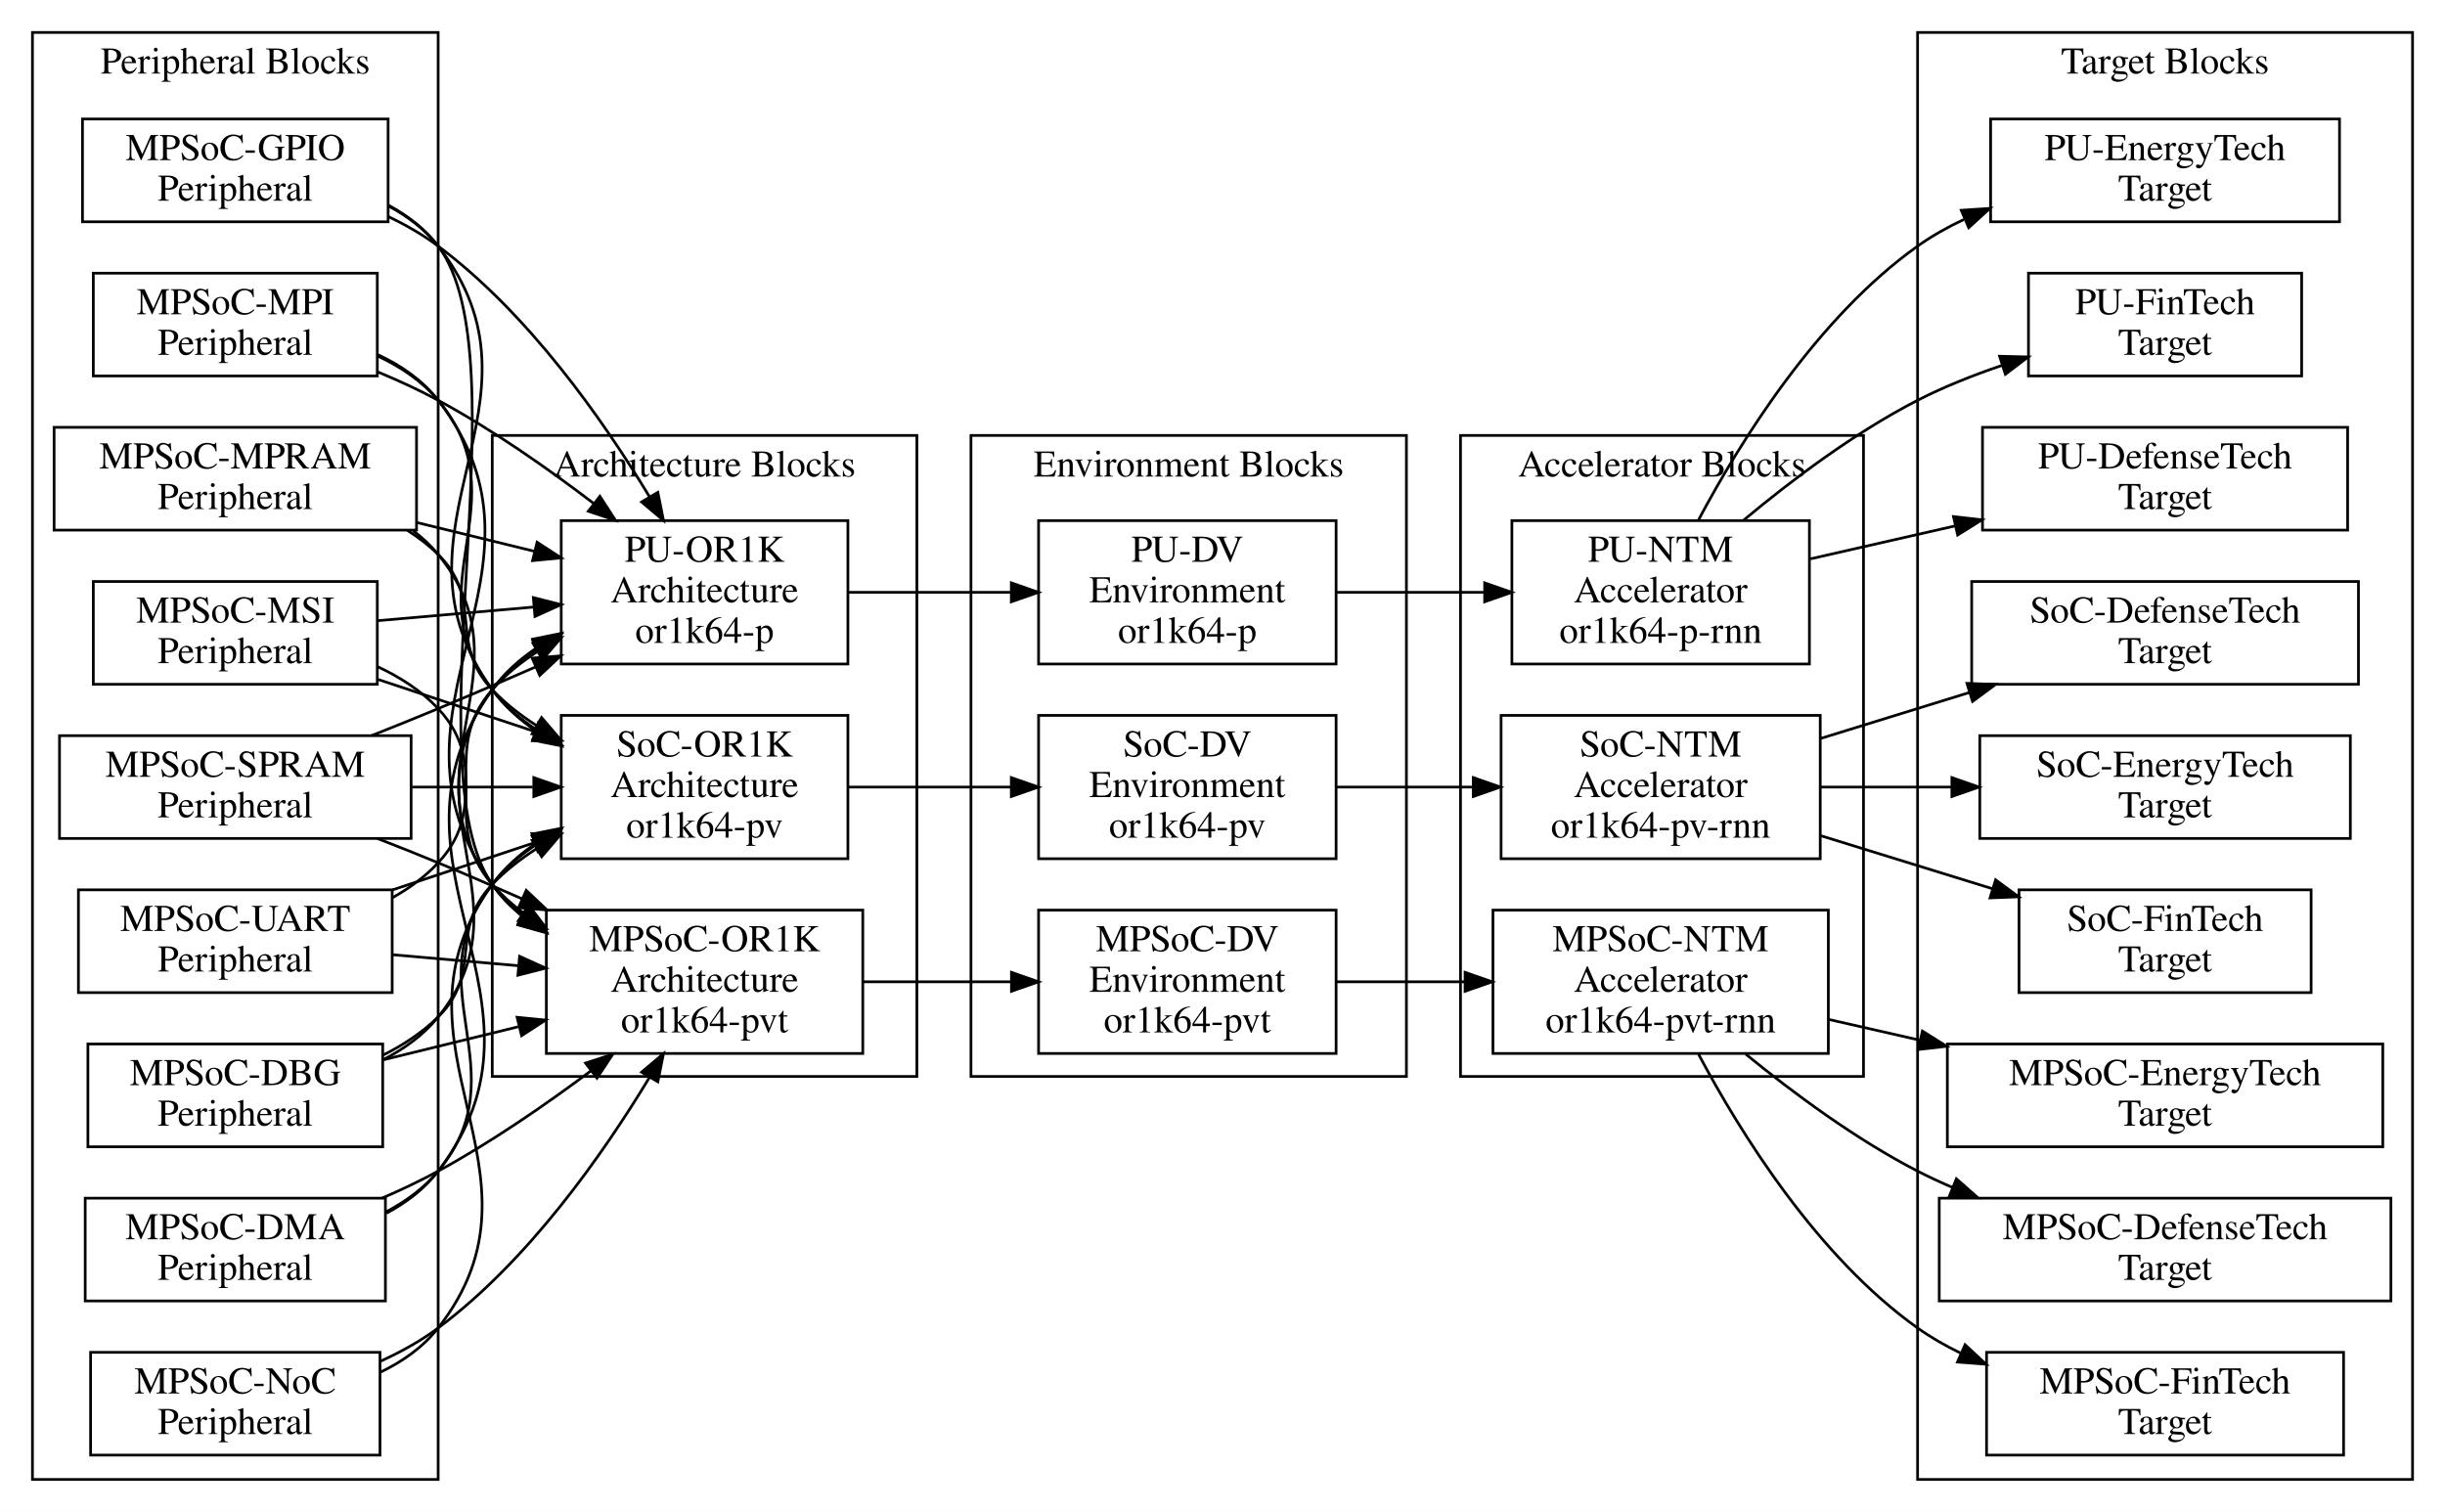
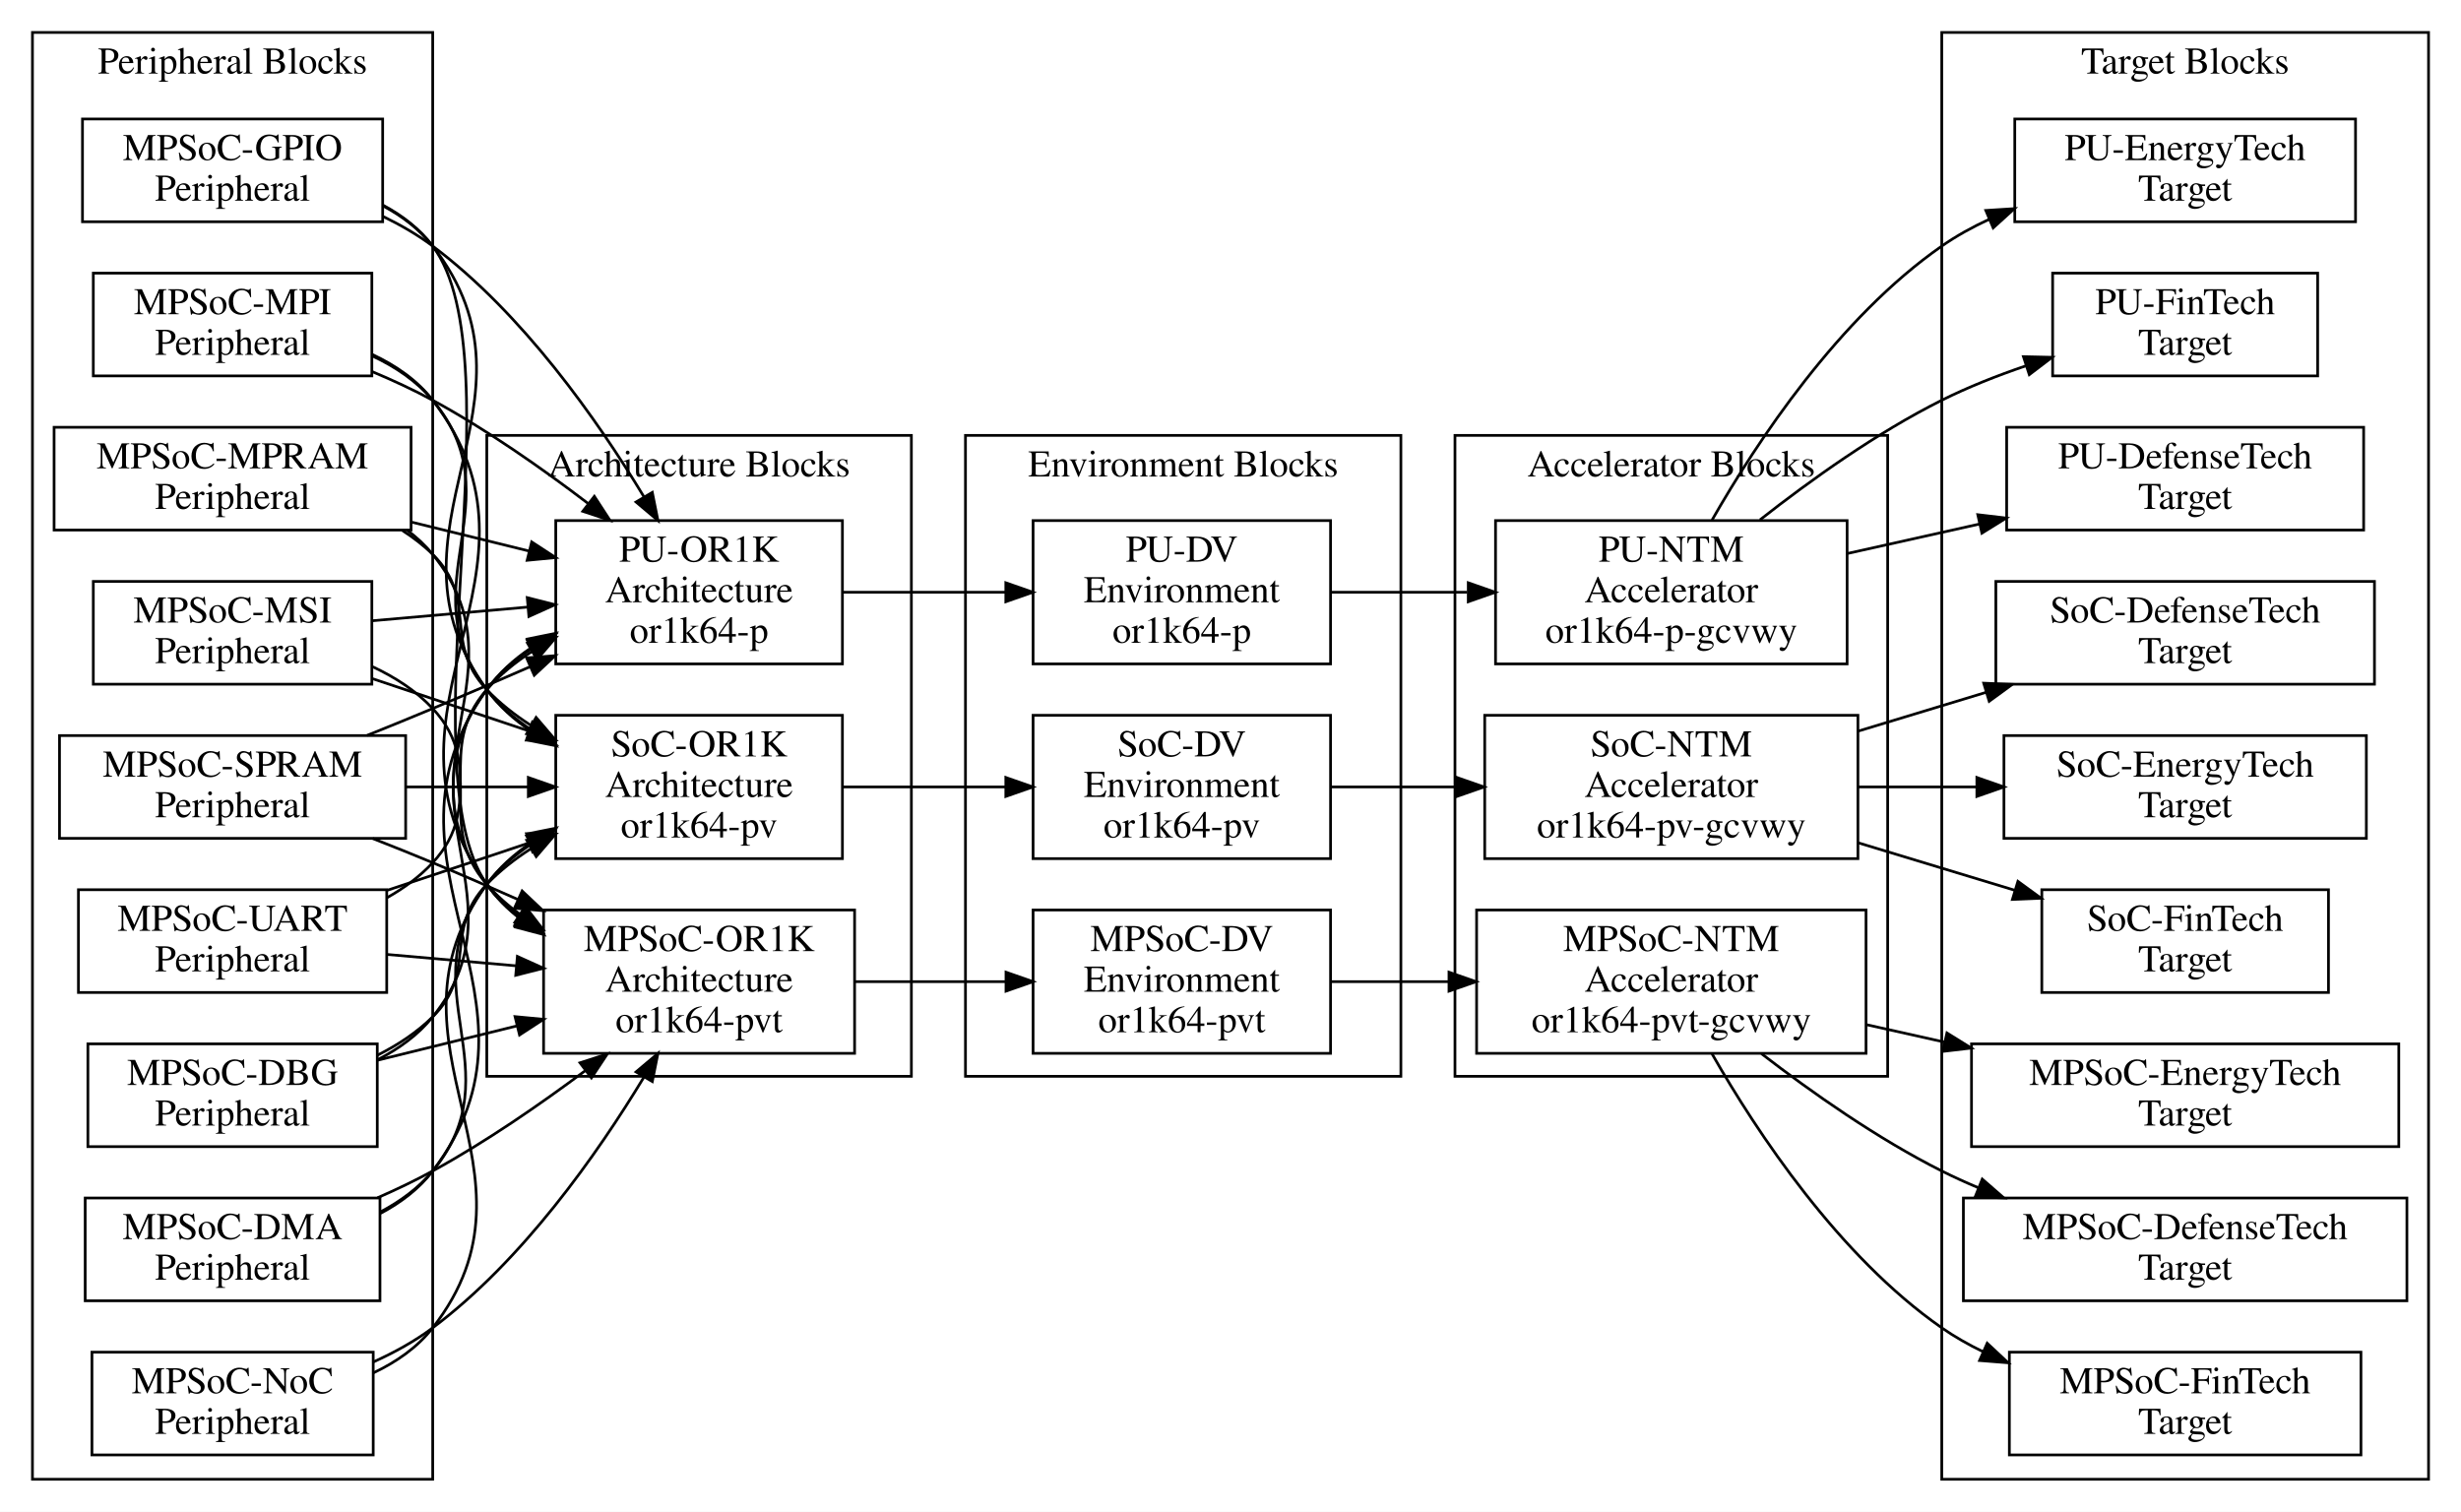
- <svg xmlns="http://www.w3.org/2000/svg" width="904pt" height="559pt" viewBox="0.00 0.00 904.00 559.00">
+ <svg xmlns="http://www.w3.org/2000/svg" width="910pt" height="559pt" viewBox="0.00 0.00 910.00 559.00">
  <g id="graph0" class="graph" transform="scale(1 1) rotate(0) translate(4 555)">
-     <polygon fill="white" stroke="transparent" points="-4,4 -4,-555 900,-555 900,4 -4,4" />
+     <polygon fill="white" stroke="transparent" points="-4,4 -4,-555 906,-555 906,4 -4,4" />
    <g id="clust1" class="cluster">
-       <polygon fill="none" stroke="black" points="8,-8 8,-543 158,-543 158,-8 8,-8" />
-       <text text-anchor="middle" x="83" y="-527.8" font-family="Times,serif" font-size="14.00">Peripheral Blocks</text>
+       <polygon fill="none" stroke="black" points="8,-8 8,-543 156,-543 156,-8 8,-8" />
+       <text text-anchor="middle" x="82" y="-527.8" font-family="Times,serif" font-size="14.00">Peripheral Blocks</text>
    </g>
    <g id="clust2" class="cluster">
-       <polygon fill="none" stroke="black" points="178,-157 178,-394 335,-394 335,-157 178,-157" />
-       <text text-anchor="middle" x="256.5" y="-378.8" font-family="Times,serif" font-size="14.00">Architecture Blocks</text>
+       <polygon fill="none" stroke="black" points="176,-157 176,-394 333,-394 333,-157 176,-157" />
+       <text text-anchor="middle" x="254.5" y="-378.8" font-family="Times,serif" font-size="14.00">Architecture Blocks</text>
    </g>
    <g id="clust3" class="cluster">
-       <polygon fill="none" stroke="black" points="355,-157 355,-394 516,-394 516,-157 355,-157" />
-       <text text-anchor="middle" x="435.5" y="-378.8" font-family="Times,serif" font-size="14.00">Environment Blocks</text>
+       <polygon fill="none" stroke="black" points="353,-157 353,-394 514,-394 514,-157 353,-157" />
+       <text text-anchor="middle" x="433.5" y="-378.8" font-family="Times,serif" font-size="14.00">Environment Blocks</text>
    </g>
    <g id="clust4" class="cluster">
-       <polygon fill="none" stroke="black" points="536,-157 536,-394 685,-394 685,-157 536,-157" />
-       <text text-anchor="middle" x="610.5" y="-378.8" font-family="Times,serif" font-size="14.00">Accelerator Blocks</text>
+       <polygon fill="none" stroke="black" points="534,-157 534,-394 694,-394 694,-157 534,-157" />
+       <text text-anchor="middle" x="614" y="-378.8" font-family="Times,serif" font-size="14.00">Accelerator Blocks</text>
    </g>
    <g id="clust5" class="cluster">
-       <polygon fill="none" stroke="black" points="705,-8 705,-543 888,-543 888,-8 705,-8" />
-       <text text-anchor="middle" x="796.5" y="-527.8" font-family="Times,serif" font-size="14.00">Target Blocks</text>
+       <polygon fill="none" stroke="black" points="714,-8 714,-543 894,-543 894,-8 714,-8" />
+       <text text-anchor="middle" x="804" y="-527.8" font-family="Times,serif" font-size="14.00">Target Blocks</text>
    </g>
    <g id="node1" class="node">
-       <polygon fill="none" stroke="black" points="28.5,-131 28.5,-169 137.5,-169 137.5,-131 28.5,-131" />
-       <text text-anchor="middle" x="83" y="-153.8" font-family="Times,serif" font-size="14.00">MPSoC-DBG</text>
-       <text text-anchor="middle" x="83" y="-138.8" font-family="Times,serif" font-size="14.00">Peripheral</text>
+       <polygon fill="none" stroke="black" points="28.5,-131 28.5,-169 135.5,-169 135.5,-131 28.5,-131" />
+       <text text-anchor="middle" x="82" y="-153.8" font-family="Times,serif" font-size="14.00">MPSoC-DBG</text>
+       <text text-anchor="middle" x="82" y="-138.8" font-family="Times,serif" font-size="14.00">Peripheral</text>
    </g>
    <g id="node10" class="node">
-       <polygon fill="none" stroke="black" points="198,-165.5 198,-218.5 315,-218.5 315,-165.5 198,-165.5" />
-       <text text-anchor="middle" x="256.5" y="-203.3" font-family="Times,serif" font-size="14.00">MPSoC-OR1K</text>
-       <text text-anchor="middle" x="256.5" y="-188.3" font-family="Times,serif" font-size="14.00">Architecture</text>
-       <text text-anchor="middle" x="256.5" y="-173.3" font-family="Times,serif" font-size="14.00">or1k64-pvt</text>
+       <polygon fill="none" stroke="black" points="197,-165.5 197,-218.5 312,-218.5 312,-165.5 197,-165.5" />
+       <text text-anchor="middle" x="254.5" y="-203.3" font-family="Times,serif" font-size="14.00">MPSoC-OR1K</text>
+       <text text-anchor="middle" x="254.5" y="-188.3" font-family="Times,serif" font-size="14.00">Architecture</text>
+       <text text-anchor="middle" x="254.5" y="-173.3" font-family="Times,serif" font-size="14.00">or1k64-pvt</text>
    </g>
    <g id="edge1" class="edge">
-       <path fill="none" stroke="black" d="M137.79,-163.17C153.57,-167.04 171.04,-171.32 187.58,-175.37" />
-       <polygon fill="black" stroke="black" points="187.19,-178.88 197.74,-177.85 188.86,-172.08 187.19,-178.88" />
+       <path fill="none" stroke="black" d="M135.55,-162.94C151.82,-166.95 169.98,-171.42 187.06,-175.63" />
+       <polygon fill="black" stroke="black" points="186.44,-179.08 196.98,-178.08 188.11,-172.29 186.44,-179.08" />
    </g>
    <g id="node11" class="node">
-       <polygon fill="none" stroke="black" points="203.5,-237.5 203.5,-290.5 309.5,-290.5 309.5,-237.5 203.5,-237.5" />
-       <text text-anchor="middle" x="256.5" y="-275.3" font-family="Times,serif" font-size="14.00">SoC-OR1K</text>
-       <text text-anchor="middle" x="256.5" y="-260.3" font-family="Times,serif" font-size="14.00">Architecture</text>
-       <text text-anchor="middle" x="256.5" y="-245.3" font-family="Times,serif" font-size="14.00">or1k64-pv</text>
+       <polygon fill="none" stroke="black" points="201.5,-237.5 201.5,-290.5 307.5,-290.5 307.5,-237.5 201.5,-237.5" />
+       <text text-anchor="middle" x="254.5" y="-275.3" font-family="Times,serif" font-size="14.00">SoC-OR1K</text>
+       <text text-anchor="middle" x="254.5" y="-260.3" font-family="Times,serif" font-size="14.00">Architecture</text>
+       <text text-anchor="middle" x="254.5" y="-245.3" font-family="Times,serif" font-size="14.00">or1k64-pv</text>
    </g>
    <g id="edge10" class="edge">
-       <path fill="none" stroke="black" d="M137.72,-164.93C145.15,-168.66 152.2,-173.28 158,-179 174.75,-195.52 161.77,-210.98 178,-228 182.75,-232.98 188.32,-237.33 194.25,-241.13" />
-       <polygon fill="black" stroke="black" points="192.76,-244.31 203.16,-246.29 196.27,-238.25 192.76,-244.31" />
+       <path fill="none" stroke="black" d="M135.63,-164.84C143.09,-168.59 150.19,-173.24 156,-179 172.71,-195.55 159.77,-210.98 176,-228 180.75,-232.98 186.32,-237.33 192.25,-241.13" />
+       <polygon fill="black" stroke="black" points="190.76,-244.31 201.16,-246.29 194.27,-238.25 190.76,-244.31" />
    </g>
    <g id="node12" class="node">
-       <polygon fill="none" stroke="black" points="203.5,-309.5 203.5,-362.5 309.5,-362.5 309.5,-309.5 203.5,-309.5" />
-       <text text-anchor="middle" x="256.5" y="-347.3" font-family="Times,serif" font-size="14.00">PU-OR1K</text>
-       <text text-anchor="middle" x="256.5" y="-332.3" font-family="Times,serif" font-size="14.00">Architecture</text>
-       <text text-anchor="middle" x="256.5" y="-317.3" font-family="Times,serif" font-size="14.00">or1k64-p</text>
+       <polygon fill="none" stroke="black" points="201.5,-309.5 201.5,-362.5 307.5,-362.5 307.5,-309.5 201.5,-309.5" />
+       <text text-anchor="middle" x="254.5" y="-347.3" font-family="Times,serif" font-size="14.00">PU-OR1K</text>
+       <text text-anchor="middle" x="254.5" y="-332.3" font-family="Times,serif" font-size="14.00">Architecture</text>
+       <text text-anchor="middle" x="254.5" y="-317.3" font-family="Times,serif" font-size="14.00">or1k64-p</text>
    </g>
    <g id="edge19" class="edge">
-       <path fill="none" stroke="black" d="M137.81,-163.27C145.5,-167.22 152.62,-172.35 158,-179 192.3,-221.36 145.02,-256.6 178,-300 182.51,-305.93 188.22,-310.92 194.5,-315.1" />
-       <polygon fill="black" stroke="black" points="192.97,-318.26 203.36,-320.33 196.53,-312.23 192.97,-318.26" />
+       <path fill="none" stroke="black" d="M135.72,-163.19C143.45,-167.16 150.61,-172.31 156,-179 190.2,-221.44 143.02,-256.6 176,-300 180.51,-305.93 186.22,-310.92 192.5,-315.1" />
+       <polygon fill="black" stroke="black" points="190.97,-318.26 201.36,-320.33 194.53,-312.23 190.97,-318.26" />
    </g>
    <g id="node2" class="node">
-       <polygon fill="none" stroke="black" points="27.5,-74 27.5,-112 138.5,-112 138.5,-74 27.5,-74" />
-       <text text-anchor="middle" x="83" y="-96.8" font-family="Times,serif" font-size="14.00">MPSoC-DMA</text>
-       <text text-anchor="middle" x="83" y="-81.8" font-family="Times,serif" font-size="14.00">Peripheral</text>
+       <polygon fill="none" stroke="black" points="27.5,-74 27.5,-112 136.5,-112 136.5,-74 27.5,-74" />
+       <text text-anchor="middle" x="82" y="-96.8" font-family="Times,serif" font-size="14.00">MPSoC-DMA</text>
+       <text text-anchor="middle" x="82" y="-81.8" font-family="Times,serif" font-size="14.00">Peripheral</text>
    </g>
    <g id="edge2" class="edge">
-       <path fill="none" stroke="black" d="M137.28,-112.02C144.38,-115.09 151.45,-118.44 158,-122 177.51,-132.61 197.67,-146.51 214.56,-159.13" />
-       <polygon fill="black" stroke="black" points="212.49,-161.96 222.57,-165.21 216.72,-156.38 212.49,-161.96" />
+       <path fill="none" stroke="black" d="M135.56,-112.07C142.56,-115.13 149.54,-118.47 156,-122 175.48,-132.65 195.64,-146.57 212.53,-159.18" />
+       <polygon fill="black" stroke="black" points="210.46,-162 220.55,-165.25 214.69,-156.42 210.46,-162" />
    </g>
    <g id="edge11" class="edge">
-       <path fill="none" stroke="black" d="M138.79,-106.95C146.08,-110.81 152.81,-115.73 158,-122 188.59,-158.92 148.56,-190.16 178,-228 182.51,-233.8 188.17,-238.7 194.37,-242.83" />
-       <polygon fill="black" stroke="black" points="192.72,-245.92 203.11,-248.01 196.29,-239.9 192.72,-245.92" />
+       <path fill="none" stroke="black" d="M136.7,-106.87C144.02,-110.74 150.79,-115.69 156,-122 186.5,-158.99 146.56,-190.16 176,-228 180.51,-233.8 186.17,-238.7 192.37,-242.83" />
+       <polygon fill="black" stroke="black" points="190.72,-245.92 201.11,-248.01 194.29,-239.9 190.72,-245.92" />
    </g>
    <g id="edge20" class="edge">
-       <path fill="none" stroke="black" d="M138.85,-106.42C146.22,-110.35 152.96,-115.43 158,-122 206.47,-185.15 131.49,-235.39 178,-300 182.41,-306.13 188.13,-311.24 194.46,-315.5" />
-       <polygon fill="black" stroke="black" points="193.02,-318.71 203.41,-320.8 196.59,-312.69 193.02,-318.71" />
+       <path fill="none" stroke="black" d="M136.75,-106.34C144.16,-110.28 150.95,-115.39 156,-122 204.32,-185.27 129.49,-235.39 176,-300 180.41,-306.13 186.13,-311.24 192.46,-315.5" />
+       <polygon fill="black" stroke="black" points="191.02,-318.71 201.41,-320.8 194.59,-312.69 191.02,-318.71" />
    </g>
    <g id="node3" class="node">
-       <polygon fill="none" stroke="black" points="26.5,-473 26.5,-511 139.5,-511 139.5,-473 26.5,-473" />
-       <text text-anchor="middle" x="83" y="-495.8" font-family="Times,serif" font-size="14.00">MPSoC-GPIO</text>
-       <text text-anchor="middle" x="83" y="-480.8" font-family="Times,serif" font-size="14.00">Peripheral</text>
+       <polygon fill="none" stroke="black" points="26.5,-473 26.5,-511 137.5,-511 137.5,-473 26.5,-473" />
+       <text text-anchor="middle" x="82" y="-495.8" font-family="Times,serif" font-size="14.00">MPSoC-GPIO</text>
+       <text text-anchor="middle" x="82" y="-480.8" font-family="Times,serif" font-size="14.00">Peripheral</text>
    </g>
    <g id="edge3" class="edge">
-       <path fill="none" stroke="black" d="M139.71,-479.07C146.77,-475.27 153.2,-470.36 158,-464 189.72,-422 147.84,-271.13 178,-228 181.19,-223.44 185.11,-219.44 189.47,-215.94" />
-       <polygon fill="black" stroke="black" points="191.55,-218.76 197.75,-210.17 187.54,-213.02 191.55,-218.76" />
+       <path fill="none" stroke="black" d="M137.61,-479.15C144.72,-475.34 151.19,-470.4 156,-464 187.62,-421.93 145.84,-271.13 176,-228 179.43,-223.09 183.71,-218.84 188.48,-215.15" />
+       <polygon fill="black" stroke="black" points="190.57,-217.96 196.9,-209.47 186.65,-212.16 190.57,-217.96" />
    </g>
    <g id="edge12" class="edge">
-       <path fill="none" stroke="black" d="M139.5,-478.91C146.59,-475.13 153.08,-470.27 158,-464 203.32,-406.23 134.82,-359.39 178,-300 182.44,-293.9 188.17,-288.8 194.51,-284.54" />
-       <polygon fill="black" stroke="black" points="196.64,-287.35 203.47,-279.25 193.08,-281.32 196.64,-287.35" />
+       <path fill="none" stroke="black" d="M137.76,-478.8C144.76,-475.04 151.15,-470.21 156,-464 201.19,-406.12 132.82,-359.39 176,-300 180.44,-293.9 186.17,-288.8 192.51,-284.54" />
+       <polygon fill="black" stroke="black" points="194.64,-287.35 201.47,-279.25 191.08,-281.32 194.64,-287.35" />
    </g>
    <g id="edge21" class="edge">
-       <path fill="none" stroke="black" d="M139.56,-474.95C146.07,-471.82 152.38,-468.19 158,-464 191.34,-439.14 218.88,-399.9 236.09,-371.42" />
-       <polygon fill="black" stroke="black" points="239.23,-372.97 241.31,-362.58 233.21,-369.41 239.23,-372.97" />
+       <path fill="none" stroke="black" d="M137.81,-474.88C144.23,-471.76 150.46,-468.15 156,-464 189.28,-439.06 216.83,-399.83 234.06,-371.38" />
+       <polygon fill="black" stroke="black" points="237.2,-372.93 239.28,-362.55 231.18,-369.37 237.2,-372.93" />
    </g>
    <g id="node4" class="node">
-       <polygon fill="none" stroke="black" points="30.5,-416 30.5,-454 135.5,-454 135.5,-416 30.5,-416" />
-       <text text-anchor="middle" x="83" y="-438.8" font-family="Times,serif" font-size="14.00">MPSoC-MPI</text>
-       <text text-anchor="middle" x="83" y="-423.8" font-family="Times,serif" font-size="14.00">Peripheral</text>
+       <polygon fill="none" stroke="black" points="30.5,-416 30.5,-454 133.5,-454 133.5,-416 30.5,-416" />
+       <text text-anchor="middle" x="82" y="-438.8" font-family="Times,serif" font-size="14.00">MPSoC-MPI</text>
+       <text text-anchor="middle" x="82" y="-423.8" font-family="Times,serif" font-size="14.00">Peripheral</text>
    </g>
    <g id="edge4" class="edge">
-       <path fill="none" stroke="black" d="M135.84,-423.81C144.37,-419.81 152.27,-414.38 158,-407 207.09,-343.77 131.25,-292.98 178,-228 181.25,-223.48 185.21,-219.52 189.6,-216.04" />
-       <polygon fill="black" stroke="black" points="191.68,-218.85 197.92,-210.29 187.7,-213.1 191.68,-218.85" />
+       <path fill="none" stroke="black" d="M133.78,-423.87C142.33,-419.86 150.27,-414.41 156,-407 204.95,-343.66 129.25,-292.98 176,-228 179.44,-223.22 183.68,-219.05 188.39,-215.43" />
+       <polygon fill="black" stroke="black" points="190.36,-218.32 196.69,-209.82 186.44,-212.52 190.36,-218.32" />
    </g>
    <g id="edge13" class="edge">
-       <path fill="none" stroke="black" d="M135.79,-423.29C144.21,-419.34 152.09,-414.06 158,-407 189.05,-369.9 148.32,-338.21 178,-300 182.57,-294.12 188.32,-289.16 194.62,-284.99" />
-       <polygon fill="black" stroke="black" points="196.65,-287.86 203.5,-279.78 193.1,-281.82 196.65,-287.86" />
+       <path fill="none" stroke="black" d="M133.72,-423.35C142.17,-419.39 150.09,-414.09 156,-407 186.97,-369.83 146.32,-338.21 176,-300 180.57,-294.12 186.32,-289.16 192.62,-284.99" />
+       <polygon fill="black" stroke="black" points="194.65,-287.86 201.5,-279.78 191.1,-281.82 194.65,-287.86" />
    </g>
    <g id="edge22" class="edge">
-       <path fill="none" stroke="black" d="M135.75,-417.46C143.36,-414.3 150.99,-410.79 158,-407 177.95,-396.22 198.46,-381.85 215.5,-368.87" />
-       <polygon fill="black" stroke="black" points="217.8,-371.51 223.56,-362.63 213.51,-365.98 217.8,-371.51" />
+       <path fill="none" stroke="black" d="M133.65,-417.57C141.29,-414.37 148.96,-410.82 156,-407 175.92,-396.17 196.43,-381.8 213.47,-368.82" />
+       <polygon fill="black" stroke="black" points="215.77,-371.47 221.54,-362.59 211.49,-365.93 215.77,-371.47" />
    </g>
    <g id="node5" class="node">
-       <polygon fill="none" stroke="black" points="16,-359 16,-397 150,-397 150,-359 16,-359" />
-       <text text-anchor="middle" x="83" y="-381.8" font-family="Times,serif" font-size="14.00">MPSoC-MPRAM</text>
-       <text text-anchor="middle" x="83" y="-366.8" font-family="Times,serif" font-size="14.00">Peripheral</text>
+       <polygon fill="none" stroke="black" points="16,-359 16,-397 148,-397 148,-359 16,-359" />
+       <text text-anchor="middle" x="82" y="-381.8" font-family="Times,serif" font-size="14.00">MPSoC-MPRAM</text>
+       <text text-anchor="middle" x="82" y="-366.8" font-family="Times,serif" font-size="14.00">Peripheral</text>
    </g>
    <g id="edge5" class="edge">
-       <path fill="none" stroke="black" d="M148.76,-358.77C152.17,-356.2 155.3,-353.3 158,-350 192.8,-307.48 144.78,-271.77 178,-228 181.22,-223.75 185.07,-219.99 189.3,-216.65" />
-       <polygon fill="black" stroke="black" points="191.61,-219.32 197.85,-210.76 187.63,-213.55 191.61,-219.32" />
+       <path fill="none" stroke="black" d="M146.56,-358.94C150.06,-356.33 153.26,-353.37 156,-350 190.7,-307.4 142.78,-271.77 176,-228 179.42,-223.49 183.54,-219.53 188.08,-216.05" />
+       <polygon fill="black" stroke="black" points="190.29,-218.78 196.63,-210.29 186.38,-212.98 190.29,-218.78" />
    </g>
    <g id="edge14" class="edge">
-       <path fill="none" stroke="black" d="M146.56,-358.96C150.69,-356.34 154.57,-353.37 158,-350 175.08,-333.24 161.54,-317.38 178,-300 182.73,-295.01 188.29,-290.64 194.22,-286.84" />
-       <polygon fill="black" stroke="black" points="196.23,-289.72 203.12,-281.67 192.72,-283.66 196.23,-289.72" />
+       <path fill="none" stroke="black" d="M144.72,-358.88C148.79,-356.28 152.62,-353.34 156,-350 173.04,-333.2 159.54,-317.38 176,-300 180.73,-295.01 186.29,-290.64 192.22,-286.84" />
+       <polygon fill="black" stroke="black" points="194.23,-289.72 201.12,-281.67 190.72,-283.66 194.23,-289.72" />
    </g>
    <g id="edge23" class="edge">
-       <path fill="none" stroke="black" d="M150.31,-361.76C164.49,-358.29 179.42,-354.63 193.44,-351.2" />
-       <polygon fill="black" stroke="black" points="194.58,-354.52 203.46,-348.74 192.91,-347.72 194.58,-354.52" />
+       <path fill="none" stroke="black" d="M148.43,-361.88C162.56,-358.4 177.46,-354.73 191.46,-351.28" />
+       <polygon fill="black" stroke="black" points="192.6,-354.61 201.47,-348.82 190.92,-347.81 192.6,-354.61" />
    </g>
    <g id="node6" class="node">
-       <polygon fill="none" stroke="black" points="30.5,-302 30.5,-340 135.5,-340 135.5,-302 30.5,-302" />
-       <text text-anchor="middle" x="83" y="-324.8" font-family="Times,serif" font-size="14.00">MPSoC-MSI</text>
-       <text text-anchor="middle" x="83" y="-309.8" font-family="Times,serif" font-size="14.00">Peripheral</text>
+       <polygon fill="none" stroke="black" points="30.5,-302 30.5,-340 133.5,-340 133.5,-302 30.5,-302" />
+       <text text-anchor="middle" x="82" y="-324.8" font-family="Times,serif" font-size="14.00">MPSoC-MSI</text>
+       <text text-anchor="middle" x="82" y="-309.8" font-family="Times,serif" font-size="14.00">Peripheral</text>
    </g>
    <g id="edge6" class="edge">
-       <path fill="none" stroke="black" d="M135.53,-308.55C143.87,-304.67 151.8,-299.61 158,-293 178.69,-270.96 158.13,-250.78 178,-228 181.39,-224.12 185.28,-220.62 189.48,-217.49" />
-       <polygon fill="black" stroke="black" points="191.51,-220.34 197.89,-211.89 187.63,-214.52 191.51,-220.34" />
+       <path fill="none" stroke="black" d="M133.84,-308.44C142.07,-304.58 149.88,-299.55 156,-293 176.64,-270.92 156.13,-250.78 176,-228 179.6,-223.88 183.76,-220.2 188.26,-216.91" />
+       <polygon fill="black" stroke="black" points="190.21,-219.82 196.67,-211.43 186.39,-213.96 190.21,-219.82" />
    </g>
    <g id="edge15" class="edge">
-       <path fill="none" stroke="black" d="M135.92,-303.74C154.14,-297.69 174.78,-290.83 193.73,-284.53" />
-       <polygon fill="black" stroke="black" points="195.07,-287.77 203.46,-281.3 192.87,-281.13 195.07,-287.77" />
+       <path fill="none" stroke="black" d="M133.69,-304.05C151.92,-297.96 172.67,-291.02 191.73,-284.65" />
+       <polygon fill="black" stroke="black" points="192.85,-287.97 201.23,-281.47 190.63,-281.33 192.85,-287.97" />
    </g>
    <g id="edge24" class="edge">
-       <path fill="none" stroke="black" d="M135.92,-325.54C154.06,-327.13 174.59,-328.92 193.47,-330.57" />
-       <polygon fill="black" stroke="black" points="193.19,-334.06 203.46,-331.45 193.8,-327.09 193.19,-334.06" />
+       <path fill="none" stroke="black" d="M133.69,-325.46C151.75,-327.05 172.3,-328.86 191.21,-330.52" />
+       <polygon fill="black" stroke="black" points="190.96,-334.01 201.23,-331.4 191.57,-327.04 190.96,-334.01" />
    </g>
    <g id="node7" class="node">
-       <polygon fill="none" stroke="black" points="29.5,-17 29.5,-55 136.5,-55 136.5,-17 29.5,-17" />
-       <text text-anchor="middle" x="83" y="-39.8" font-family="Times,serif" font-size="14.00">MPSoC-NoC</text>
-       <text text-anchor="middle" x="83" y="-24.8" font-family="Times,serif" font-size="14.00">Peripheral</text>
+       <polygon fill="none" stroke="black" points="30,-17 30,-55 134,-55 134,-17 30,-17" />
+       <text text-anchor="middle" x="82" y="-39.8" font-family="Times,serif" font-size="14.00">MPSoC-NoC</text>
+       <text text-anchor="middle" x="82" y="-24.8" font-family="Times,serif" font-size="14.00">Peripheral</text>
    </g>
    <g id="edge7" class="edge">
-       <path fill="none" stroke="black" d="M136.86,-51.79C144.32,-55.2 151.61,-59.24 158,-64 191.34,-88.86 218.88,-128.1 236.09,-156.58" />
-       <polygon fill="black" stroke="black" points="233.21,-158.59 241.31,-165.42 239.23,-155.03 233.21,-158.59" />
+       <path fill="none" stroke="black" d="M134.01,-51.35C141.76,-54.85 149.37,-59.03 156,-64 189.28,-88.94 216.83,-128.17 234.06,-156.62" />
+       <polygon fill="black" stroke="black" points="231.18,-158.63 239.28,-165.45 237.2,-155.07 231.18,-158.63" />
    </g>
    <g id="edge16" class="edge">
-       <path fill="none" stroke="black" d="M136.53,-47.59C144.78,-51.55 152.4,-56.87 158,-64 203.32,-121.77 134.82,-168.61 178,-228 182.44,-234.1 188.17,-239.2 194.51,-243.46" />
-       <polygon fill="black" stroke="black" points="193.08,-246.68 203.47,-248.75 196.64,-240.65 193.08,-246.68" />
+       <path fill="none" stroke="black" d="M134.09,-47.35C142.51,-51.34 150.32,-56.72 156,-64 201.19,-121.88 132.82,-168.61 176,-228 180.44,-234.1 186.17,-239.2 192.51,-243.46" />
+       <polygon fill="black" stroke="black" points="191.08,-246.68 201.47,-248.75 194.64,-240.65 191.08,-246.68" />
    </g>
    <g id="node8" class="node">
-       <polygon fill="none" stroke="black" points="18,-245 18,-283 148,-283 148,-245 18,-245" />
-       <text text-anchor="middle" x="83" y="-267.8" font-family="Times,serif" font-size="14.00">MPSoC-SPRAM</text>
-       <text text-anchor="middle" x="83" y="-252.8" font-family="Times,serif" font-size="14.00">Peripheral</text>
+       <polygon fill="none" stroke="black" points="18,-245 18,-283 146,-283 146,-245 18,-245" />
+       <text text-anchor="middle" x="82" y="-267.8" font-family="Times,serif" font-size="14.00">MPSoC-SPRAM</text>
+       <text text-anchor="middle" x="82" y="-252.8" font-family="Times,serif" font-size="14.00">Peripheral</text>
    </g>
    <g id="edge8" class="edge">
-       <path fill="none" stroke="black" d="M135.52,-244.98C143.09,-242.05 150.77,-239 158,-236 168.05,-231.84 178.6,-227.27 188.91,-222.72" />
-       <polygon fill="black" stroke="black" points="190.56,-225.81 198.27,-218.54 187.72,-219.41 190.56,-225.81" />
+       <path fill="none" stroke="black" d="M133.81,-244.94C141.28,-242.02 148.86,-238.98 156,-236 166.27,-231.72 177.08,-227.03 187.61,-222.35" />
+       <polygon fill="black" stroke="black" points="189.07,-225.54 196.77,-218.26 186.21,-219.15 189.07,-225.54" />
    </g>
    <g id="edge17" class="edge">
-       <path fill="none" stroke="black" d="M148.35,-264C162.96,-264 178.45,-264 192.98,-264" />
-       <polygon fill="black" stroke="black" points="193.36,-267.5 203.36,-264 193.36,-260.5 193.36,-267.5" />
+       <path fill="none" stroke="black" d="M146,-264C160.8,-264 176.56,-264 191.32,-264" />
+       <polygon fill="black" stroke="black" points="191.36,-267.5 201.36,-264 191.36,-260.5 191.36,-267.5" />
    </g>
    <g id="edge25" class="edge">
-       <path fill="none" stroke="black" d="M133.47,-283.06C141.69,-286.32 150.1,-289.71 158,-293 169.66,-297.85 182.03,-303.17 193.91,-308.37" />
-       <polygon fill="black" stroke="black" points="192.74,-311.68 203.3,-312.5 195.56,-305.27 192.74,-311.68" />
+       <path fill="none" stroke="black" d="M131.79,-283.09C139.9,-286.35 148.2,-289.73 156,-293 167.65,-297.88 180.01,-303.21 191.89,-308.41" />
+       <polygon fill="black" stroke="black" points="190.72,-311.72 201.28,-312.54 193.54,-305.31 190.72,-311.72" />
    </g>
    <g id="node9" class="node">
-       <polygon fill="none" stroke="black" points="25,-188 25,-226 141,-226 141,-188 25,-188" />
-       <text text-anchor="middle" x="83" y="-210.8" font-family="Times,serif" font-size="14.00">MPSoC-UART</text>
-       <text text-anchor="middle" x="83" y="-195.8" font-family="Times,serif" font-size="14.00">Peripheral</text>
+       <polygon fill="none" stroke="black" points="25,-188 25,-226 139,-226 139,-188 25,-188" />
+       <text text-anchor="middle" x="82" y="-210.8" font-family="Times,serif" font-size="14.00">MPSoC-UART</text>
+       <text text-anchor="middle" x="82" y="-195.8" font-family="Times,serif" font-size="14.00">Peripheral</text>
    </g>
    <g id="edge9" class="edge">
-       <path fill="none" stroke="black" d="M141.11,-202.01C156.05,-200.7 172.31,-199.28 187.76,-197.93" />
-       <polygon fill="black" stroke="black" points="188.11,-201.41 197.76,-197.05 187.5,-194.43 188.11,-201.41" />
+       <path fill="none" stroke="black" d="M139.3,-202.05C154.5,-200.71 171.09,-199.25 186.8,-197.87" />
+       <polygon fill="black" stroke="black" points="187.31,-201.34 196.97,-196.97 186.7,-194.36 187.31,-201.34" />
    </g>
    <g id="edge18" class="edge">
-       <path fill="none" stroke="black" d="M141.11,-225.98C157.89,-231.56 176.32,-237.68 193.39,-243.36" />
-       <polygon fill="black" stroke="black" points="192.68,-246.81 203.27,-246.64 194.88,-240.17 192.68,-246.81" />
+       <path fill="none" stroke="black" d="M139.3,-225.82C156,-231.41 174.39,-237.55 191.44,-243.25" />
+       <polygon fill="black" stroke="black" points="190.7,-246.7 201.3,-246.55 192.92,-240.06 190.7,-246.7" />
    </g>
    <g id="edge26" class="edge">
-       <path fill="none" stroke="black" d="M141.13,-223.1C147.38,-226.6 153.2,-230.85 158,-236 178.32,-257.8 158.36,-277.58 178,-300 182.77,-305.45 188.54,-310.13 194.76,-314.13" />
-       <polygon fill="black" stroke="black" points="193.05,-317.19 203.45,-319.18 196.56,-311.13 193.05,-317.19" />
+       <path fill="none" stroke="black" d="M139,-222.99C145.3,-226.52 151.18,-230.8 156,-236 176.26,-257.85 156.36,-277.58 176,-300 180.77,-305.45 186.54,-310.13 192.76,-314.13" />
+       <polygon fill="black" stroke="black" points="191.05,-317.19 201.45,-319.18 194.56,-311.13 191.05,-317.19" />
    </g>
    <g id="node13" class="node">
-       <polygon fill="none" stroke="black" points="380,-165.5 380,-218.5 490,-218.5 490,-165.5 380,-165.5" />
-       <text text-anchor="middle" x="435" y="-203.3" font-family="Times,serif" font-size="14.00">MPSoC-DV</text>
-       <text text-anchor="middle" x="435" y="-188.3" font-family="Times,serif" font-size="14.00">Environment</text>
-       <text text-anchor="middle" x="435" y="-173.3" font-family="Times,serif" font-size="14.00">or1k64-pvt</text>
+       <polygon fill="none" stroke="black" points="378,-165.5 378,-218.5 488,-218.5 488,-165.5 378,-165.5" />
+       <text text-anchor="middle" x="433" y="-203.3" font-family="Times,serif" font-size="14.00">MPSoC-DV</text>
+       <text text-anchor="middle" x="433" y="-188.3" font-family="Times,serif" font-size="14.00">Environment</text>
+       <text text-anchor="middle" x="433" y="-173.3" font-family="Times,serif" font-size="14.00">or1k64-pvt</text>
    </g>
    <g id="edge29" class="edge">
-       <path fill="none" stroke="black" d="M315.29,-192C332.69,-192 351.89,-192 369.68,-192" />
-       <polygon fill="black" stroke="black" points="369.97,-195.5 379.97,-192 369.97,-188.5 369.97,-195.5" />
+       <path fill="none" stroke="black" d="M312.32,-192C330.01,-192 349.63,-192 367.79,-192" />
+       <polygon fill="black" stroke="black" points="367.99,-195.5 377.99,-192 367.99,-188.5 367.99,-195.5" />
    </g>
    <g id="node14" class="node">
-       <polygon fill="none" stroke="black" points="380,-237.5 380,-290.5 490,-290.5 490,-237.5 380,-237.5" />
-       <text text-anchor="middle" x="435" y="-275.3" font-family="Times,serif" font-size="14.00">SoC-DV</text>
-       <text text-anchor="middle" x="435" y="-260.3" font-family="Times,serif" font-size="14.00">Environment</text>
-       <text text-anchor="middle" x="435" y="-245.3" font-family="Times,serif" font-size="14.00">or1k64-pv</text>
+       <polygon fill="none" stroke="black" points="378,-237.5 378,-290.5 488,-290.5 488,-237.5 378,-237.5" />
+       <text text-anchor="middle" x="433" y="-275.3" font-family="Times,serif" font-size="14.00">SoC-DV</text>
+       <text text-anchor="middle" x="433" y="-260.3" font-family="Times,serif" font-size="14.00">Environment</text>
+       <text text-anchor="middle" x="433" y="-245.3" font-family="Times,serif" font-size="14.00">or1k64-pv</text>
    </g>
    <g id="edge28" class="edge">
-       <path fill="none" stroke="black" d="M309.5,-264C328.38,-264 349.93,-264 369.74,-264" />
-       <polygon fill="black" stroke="black" points="369.92,-267.5 379.92,-264 369.92,-260.5 369.92,-267.5" />
+       <path fill="none" stroke="black" d="M307.5,-264C326.38,-264 347.93,-264 367.74,-264" />
+       <polygon fill="black" stroke="black" points="367.92,-267.5 377.92,-264 367.92,-260.5 367.92,-267.5" />
    </g>
    <g id="node15" class="node">
-       <polygon fill="none" stroke="black" points="380,-309.5 380,-362.5 490,-362.5 490,-309.5 380,-309.5" />
-       <text text-anchor="middle" x="435" y="-347.3" font-family="Times,serif" font-size="14.00">PU-DV</text>
-       <text text-anchor="middle" x="435" y="-332.3" font-family="Times,serif" font-size="14.00">Environment</text>
-       <text text-anchor="middle" x="435" y="-317.3" font-family="Times,serif" font-size="14.00">or1k64-p</text>
+       <polygon fill="none" stroke="black" points="378,-309.5 378,-362.5 488,-362.5 488,-309.5 378,-309.5" />
+       <text text-anchor="middle" x="433" y="-347.3" font-family="Times,serif" font-size="14.00">PU-DV</text>
+       <text text-anchor="middle" x="433" y="-332.3" font-family="Times,serif" font-size="14.00">Environment</text>
+       <text text-anchor="middle" x="433" y="-317.3" font-family="Times,serif" font-size="14.00">or1k64-p</text>
    </g>
    <g id="edge27" class="edge">
-       <path fill="none" stroke="black" d="M309.5,-336C328.38,-336 349.93,-336 369.74,-336" />
-       <polygon fill="black" stroke="black" points="369.92,-339.5 379.92,-336 369.92,-332.5 369.92,-339.5" />
+       <path fill="none" stroke="black" d="M307.5,-336C326.38,-336 347.93,-336 367.74,-336" />
+       <polygon fill="black" stroke="black" points="367.92,-339.5 377.92,-336 367.92,-332.5 367.92,-339.5" />
    </g>
    <g id="node16" class="node">
-       <polygon fill="none" stroke="black" points="548,-165.5 548,-218.5 672,-218.5 672,-165.5 548,-165.5" />
-       <text text-anchor="middle" x="610" y="-203.3" font-family="Times,serif" font-size="14.00">MPSoC-NTM</text>
-       <text text-anchor="middle" x="610" y="-188.3" font-family="Times,serif" font-size="14.00">Accelerator</text>
-       <text text-anchor="middle" x="610" y="-173.3" font-family="Times,serif" font-size="14.00">or1k64-pvt-rnn</text>
+       <polygon fill="none" stroke="black" points="542,-165.5 542,-218.5 686,-218.5 686,-165.5 542,-165.5" />
+       <text text-anchor="middle" x="614" y="-203.3" font-family="Times,serif" font-size="14.00">MPSoC-NTM</text>
+       <text text-anchor="middle" x="614" y="-188.3" font-family="Times,serif" font-size="14.00">Accelerator</text>
+       <text text-anchor="middle" x="614" y="-173.3" font-family="Times,serif" font-size="14.00">or1k64-pvt-gcvwy</text>
    </g>
    <g id="edge32" class="edge">
-       <path fill="none" stroke="black" d="M490.26,-192C505.22,-192 521.68,-192 537.45,-192" />
-       <polygon fill="black" stroke="black" points="537.69,-195.5 547.69,-192 537.69,-188.5 537.69,-195.5" />
+       <path fill="none" stroke="black" d="M488.19,-192C501.9,-192 516.93,-192 531.66,-192" />
+       <polygon fill="black" stroke="black" points="531.79,-195.5 541.79,-192 531.79,-188.5 531.79,-195.5" />
    </g>
    <g id="node17" class="node">
-       <polygon fill="none" stroke="black" points="551,-237.5 551,-290.5 669,-290.5 669,-237.5 551,-237.5" />
-       <text text-anchor="middle" x="610" y="-275.3" font-family="Times,serif" font-size="14.00">SoC-NTM</text>
-       <text text-anchor="middle" x="610" y="-260.3" font-family="Times,serif" font-size="14.00">Accelerator</text>
-       <text text-anchor="middle" x="610" y="-245.3" font-family="Times,serif" font-size="14.00">or1k64-pv-rnn</text>
+       <polygon fill="none" stroke="black" points="545,-237.5 545,-290.5 683,-290.5 683,-237.5 545,-237.5" />
+       <text text-anchor="middle" x="614" y="-275.3" font-family="Times,serif" font-size="14.00">SoC-NTM</text>
+       <text text-anchor="middle" x="614" y="-260.3" font-family="Times,serif" font-size="14.00">Accelerator</text>
+       <text text-anchor="middle" x="614" y="-245.3" font-family="Times,serif" font-size="14.00">or1k64-pv-gcvwy</text>
    </g>
    <g id="edge31" class="edge">
-       <path fill="none" stroke="black" d="M490.26,-264C506.18,-264 523.8,-264 540.49,-264" />
-       <polygon fill="black" stroke="black" points="540.73,-267.5 550.73,-264 540.73,-260.5 540.73,-267.5" />
+       <path fill="none" stroke="black" d="M488.19,-264C502.79,-264 518.89,-264 534.53,-264" />
+       <polygon fill="black" stroke="black" points="534.72,-267.5 544.72,-264 534.72,-260.5 534.72,-267.5" />
    </g>
    <g id="node18" class="node">
-       <polygon fill="none" stroke="black" points="555,-309.5 555,-362.5 665,-362.5 665,-309.5 555,-309.5" />
-       <text text-anchor="middle" x="610" y="-347.3" font-family="Times,serif" font-size="14.00">PU-NTM</text>
-       <text text-anchor="middle" x="610" y="-332.3" font-family="Times,serif" font-size="14.00">Accelerator</text>
-       <text text-anchor="middle" x="610" y="-317.3" font-family="Times,serif" font-size="14.00">or1k64-p-rnn</text>
+       <polygon fill="none" stroke="black" points="549,-309.5 549,-362.5 679,-362.5 679,-309.5 549,-309.5" />
+       <text text-anchor="middle" x="614" y="-347.3" font-family="Times,serif" font-size="14.00">PU-NTM</text>
+       <text text-anchor="middle" x="614" y="-332.3" font-family="Times,serif" font-size="14.00">Accelerator</text>
+       <text text-anchor="middle" x="614" y="-317.3" font-family="Times,serif" font-size="14.00">or1k64-p-gcvwy</text>
    </g>
    <g id="edge30" class="edge">
-       <path fill="none" stroke="black" d="M490.26,-336C507.57,-336 526.89,-336 544.84,-336" />
-       <polygon fill="black" stroke="black" points="544.93,-339.5 554.93,-336 544.93,-332.5 544.93,-339.5" />
+       <path fill="none" stroke="black" d="M488.19,-336C504.04,-336 521.65,-336 538.53,-336" />
+       <polygon fill="black" stroke="black" points="538.92,-339.5 548.92,-336 538.92,-332.5 538.92,-339.5" />
    </g>
    <g id="node19" class="node">
-       <polygon fill="none" stroke="black" points="716,-131 716,-169 877,-169 877,-131 716,-131" />
-       <text text-anchor="middle" x="796.5" y="-153.8" font-family="Times,serif" font-size="14.00">MPSoC-EnergyTech</text>
-       <text text-anchor="middle" x="796.5" y="-138.8" font-family="Times,serif" font-size="14.00">Target</text>
+       <polygon fill="none" stroke="black" points="725,-131 725,-169 883,-169 883,-131 725,-131" />
+       <text text-anchor="middle" x="804" y="-153.8" font-family="Times,serif" font-size="14.00">MPSoC-EnergyTech</text>
+       <text text-anchor="middle" x="804" y="-138.8" font-family="Times,serif" font-size="14.00">Target</text>
    </g>
    <g id="edge35" class="edge">
-       <path fill="none" stroke="black" d="M672.18,-178.07C682.97,-175.62 694.4,-173.01 705.78,-170.42" />
-       <polygon fill="black" stroke="black" points="706.78,-173.79 715.75,-168.15 705.23,-166.96 706.78,-173.79" />
+       <path fill="none" stroke="black" d="M686.07,-176.12C695.49,-174.02 705.23,-171.84 714.89,-169.68" />
+       <polygon fill="black" stroke="black" points="715.91,-173.04 724.91,-167.45 714.39,-166.21 715.91,-173.04" />
    </g>
    <g id="node22" class="node">
-       <polygon fill="none" stroke="black" points="730.5,-17 730.5,-55 862.5,-55 862.5,-17 730.5,-17" />
-       <text text-anchor="middle" x="796.5" y="-39.8" font-family="Times,serif" font-size="14.00">MPSoC-FinTech</text>
-       <text text-anchor="middle" x="796.5" y="-24.8" font-family="Times,serif" font-size="14.00">Target</text>
+       <polygon fill="none" stroke="black" points="739,-17 739,-55 869,-55 869,-17 739,-17" />
+       <text text-anchor="middle" x="804" y="-39.8" font-family="Times,serif" font-size="14.00">MPSoC-FinTech</text>
+       <text text-anchor="middle" x="804" y="-24.8" font-family="Times,serif" font-size="14.00">Target</text>
    </g>
    <g id="edge38" class="edge">
-       <path fill="none" stroke="black" d="M624,-165.24C639.43,-136.21 667.83,-90.46 705,-64 709.89,-60.52 715.23,-57.46 720.79,-54.77" />
-       <polygon fill="black" stroke="black" points="722.55,-57.82 730.31,-50.6 719.74,-51.41 722.55,-57.82" />
+       <path fill="none" stroke="black" d="M629.07,-165.29C645.65,-136.29 675.85,-90.58 714,-64 718.77,-60.68 723.95,-57.74 729.33,-55.14" />
+       <polygon fill="black" stroke="black" points="730.8,-58.31 738.54,-51.07 727.98,-51.91 730.8,-58.31" />
    </g>
    <g id="node25" class="node">
-       <polygon fill="none" stroke="black" points="713,-74 713,-112 880,-112 880,-74 713,-74" />
-       <text text-anchor="middle" x="796.5" y="-96.8" font-family="Times,serif" font-size="14.00">MPSoC-DefenseTech</text>
-       <text text-anchor="middle" x="796.5" y="-81.8" font-family="Times,serif" font-size="14.00">Target</text>
+       <polygon fill="none" stroke="black" points="722,-74 722,-112 886,-112 886,-74 722,-74" />
+       <text text-anchor="middle" x="804" y="-96.8" font-family="Times,serif" font-size="14.00">MPSoC-DefenseTech</text>
+       <text text-anchor="middle" x="804" y="-81.8" font-family="Times,serif" font-size="14.00">Target</text>
    </g>
    <g id="edge41" class="edge">
-       <path fill="none" stroke="black" d="M641.46,-165.25C659.07,-150.87 682.2,-133.73 705,-122 709.18,-119.85 713.55,-117.82 718.02,-115.91" />
-       <polygon fill="black" stroke="black" points="719.34,-119.15 727.3,-112.15 716.72,-112.66 719.34,-119.15" />
+       <path fill="none" stroke="black" d="M647.32,-165.38C665.94,-151.04 690.3,-133.9 714,-122 718.31,-119.84 722.82,-117.78 727.42,-115.85" />
+       <polygon fill="black" stroke="black" points="728.98,-118.99 736.97,-112.03 726.38,-112.49 728.98,-118.99" />
    </g>
    <g id="node20" class="node">
-       <polygon fill="none" stroke="black" points="728,-245 728,-283 865,-283 865,-245 728,-245" />
-       <text text-anchor="middle" x="796.5" y="-267.8" font-family="Times,serif" font-size="14.00">SoC-EnergyTech</text>
-       <text text-anchor="middle" x="796.5" y="-252.8" font-family="Times,serif" font-size="14.00">Target</text>
+       <polygon fill="none" stroke="black" points="737,-245 737,-283 871,-283 871,-245 737,-245" />
+       <text text-anchor="middle" x="804" y="-267.8" font-family="Times,serif" font-size="14.00">SoC-EnergyTech</text>
+       <text text-anchor="middle" x="804" y="-252.8" font-family="Times,serif" font-size="14.00">Target</text>
    </g>
    <g id="edge34" class="edge">
-       <path fill="none" stroke="black" d="M669.12,-264C684.52,-264 701.39,-264 717.65,-264" />
-       <polygon fill="black" stroke="black" points="717.68,-267.5 727.67,-264 717.67,-260.5 717.68,-267.5" />
+       <path fill="none" stroke="black" d="M683.14,-264C697.26,-264 712.23,-264 726.62,-264" />
+       <polygon fill="black" stroke="black" points="726.98,-267.5 736.98,-264 726.98,-260.5 726.98,-267.5" />
    </g>
    <g id="node23" class="node">
-       <polygon fill="none" stroke="black" points="742.5,-188 742.5,-226 850.5,-226 850.5,-188 742.5,-188" />
-       <text text-anchor="middle" x="796.5" y="-210.8" font-family="Times,serif" font-size="14.00">SoC-FinTech</text>
-       <text text-anchor="middle" x="796.5" y="-195.8" font-family="Times,serif" font-size="14.00">Target</text>
+       <polygon fill="none" stroke="black" points="751,-188 751,-226 857,-226 857,-188 751,-188" />
+       <text text-anchor="middle" x="804" y="-210.8" font-family="Times,serif" font-size="14.00">SoC-FinTech</text>
+       <text text-anchor="middle" x="804" y="-195.8" font-family="Times,serif" font-size="14.00">Target</text>
    </g>
    <g id="edge37" class="edge">
-       <path fill="none" stroke="black" d="M669.12,-246.04C689.37,-239.79 712.16,-232.75 732.76,-226.38" />
-       <polygon fill="black" stroke="black" points="733.84,-229.71 742.37,-223.42 731.78,-223.02 733.84,-229.71" />
+       <path fill="none" stroke="black" d="M683.14,-243.34C702.02,-237.62 722.42,-231.43 740.93,-225.82" />
+       <polygon fill="black" stroke="black" points="742.16,-229.1 750.72,-222.85 740.13,-222.4 742.16,-229.1" />
    </g>
    <g id="node26" class="node">
-       <polygon fill="none" stroke="black" points="725,-302 725,-340 868,-340 868,-302 725,-302" />
-       <text text-anchor="middle" x="796.5" y="-324.8" font-family="Times,serif" font-size="14.00">SoC-DefenseTech</text>
-       <text text-anchor="middle" x="796.5" y="-309.8" font-family="Times,serif" font-size="14.00">Target</text>
+       <polygon fill="none" stroke="black" points="734,-302 734,-340 874,-340 874,-302 734,-302" />
+       <text text-anchor="middle" x="804" y="-324.8" font-family="Times,serif" font-size="14.00">SoC-DefenseTech</text>
+       <text text-anchor="middle" x="804" y="-309.8" font-family="Times,serif" font-size="14.00">Target</text>
    </g>
    <g id="edge40" class="edge">
-       <path fill="none" stroke="black" d="M669.12,-281.96C686.58,-287.35 705.94,-293.33 724.15,-298.96" />
-       <polygon fill="black" stroke="black" points="723.25,-302.34 733.84,-301.95 725.32,-295.66 723.25,-302.34" />
+       <path fill="none" stroke="black" d="M683.14,-284.66C698.54,-289.33 714.95,-294.3 730.52,-299.03" />
+       <polygon fill="black" stroke="black" points="729.51,-302.38 740.1,-301.93 731.54,-295.68 729.51,-302.38" />
    </g>
    <g id="node21" class="node">
-       <polygon fill="none" stroke="black" points="732,-473 732,-511 861,-511 861,-473 732,-473" />
-       <text text-anchor="middle" x="796.5" y="-495.8" font-family="Times,serif" font-size="14.00">PU-EnergyTech</text>
-       <text text-anchor="middle" x="796.5" y="-480.8" font-family="Times,serif" font-size="14.00">Target</text>
+       <polygon fill="none" stroke="black" points="741,-473 741,-511 867,-511 867,-473 741,-473" />
+       <text text-anchor="middle" x="804" y="-495.8" font-family="Times,serif" font-size="14.00">PU-EnergyTech</text>
+       <text text-anchor="middle" x="804" y="-480.8" font-family="Times,serif" font-size="14.00">Target</text>
    </g>
    <g id="edge33" class="edge">
-       <path fill="none" stroke="black" d="M624,-362.76C639.43,-391.79 667.83,-437.54 705,-464 710.28,-467.76 716.07,-471.02 722.1,-473.85" />
-       <polygon fill="black" stroke="black" points="721.15,-477.25 731.72,-477.96 723.9,-470.81 721.15,-477.25" />
+       <path fill="none" stroke="black" d="M629.07,-362.71C645.65,-391.71 675.85,-437.42 714,-464 719.45,-467.8 725.43,-471.09 731.64,-473.96" />
+       <polygon fill="black" stroke="black" points="730.29,-477.18 740.86,-477.85 733.01,-470.73 730.29,-477.18" />
    </g>
    <g id="node24" class="node">
-       <polygon fill="none" stroke="black" points="746,-416 746,-454 847,-454 847,-416 746,-416" />
-       <text text-anchor="middle" x="796.5" y="-438.8" font-family="Times,serif" font-size="14.00">PU-FinTech</text>
-       <text text-anchor="middle" x="796.5" y="-423.8" font-family="Times,serif" font-size="14.00">Target</text>
+       <polygon fill="none" stroke="black" points="755,-416 755,-454 853,-454 853,-416 755,-416" />
+       <text text-anchor="middle" x="804" y="-438.8" font-family="Times,serif" font-size="14.00">PU-FinTech</text>
+       <text text-anchor="middle" x="804" y="-423.8" font-family="Times,serif" font-size="14.00">Target</text>
    </g>
    <g id="edge36" class="edge">
-       <path fill="none" stroke="black" d="M640.53,-362.55C658.2,-377.31 681.7,-395.06 705,-407 714.75,-412 725.55,-416.29 736.2,-419.9" />
-       <polygon fill="black" stroke="black" points="735.31,-423.29 745.9,-423.03 737.46,-416.63 735.31,-423.29" />
+       <path fill="none" stroke="black" d="M646.78,-362.77C665.42,-377.42 689.97,-394.99 714,-407 723.76,-411.88 734.55,-416.13 745.15,-419.74" />
+       <polygon fill="black" stroke="black" points="744.2,-423.12 754.79,-422.88 746.37,-416.46 744.2,-423.12" />
    </g>
    <g id="node27" class="node">
-       <polygon fill="none" stroke="black" points="729,-359 729,-397 864,-397 864,-359 729,-359" />
-       <text text-anchor="middle" x="796.5" y="-381.8" font-family="Times,serif" font-size="14.00">PU-DefenseTech</text>
-       <text text-anchor="middle" x="796.5" y="-366.8" font-family="Times,serif" font-size="14.00">Target</text>
+       <polygon fill="none" stroke="black" points="738,-359 738,-397 870,-397 870,-359 738,-359" />
+       <text text-anchor="middle" x="804" y="-381.8" font-family="Times,serif" font-size="14.00">PU-DefenseTech</text>
+       <text text-anchor="middle" x="804" y="-366.8" font-family="Times,serif" font-size="14.00">Target</text>
    </g>
    <g id="edge39" class="edge">
-       <path fill="none" stroke="black" d="M665.36,-348.37C682.13,-352.19 700.92,-356.47 718.9,-360.56" />
-       <polygon fill="black" stroke="black" points="718.26,-364.01 728.79,-362.81 719.81,-357.18 718.26,-364.01" />
+       <path fill="none" stroke="black" d="M679.17,-350.34C694.85,-353.84 711.77,-357.62 727.91,-361.22" />
+       <polygon fill="black" stroke="black" points="727.32,-364.68 737.84,-363.44 728.84,-357.85 727.32,-364.68" />
    </g>
  </g>
</svg>
